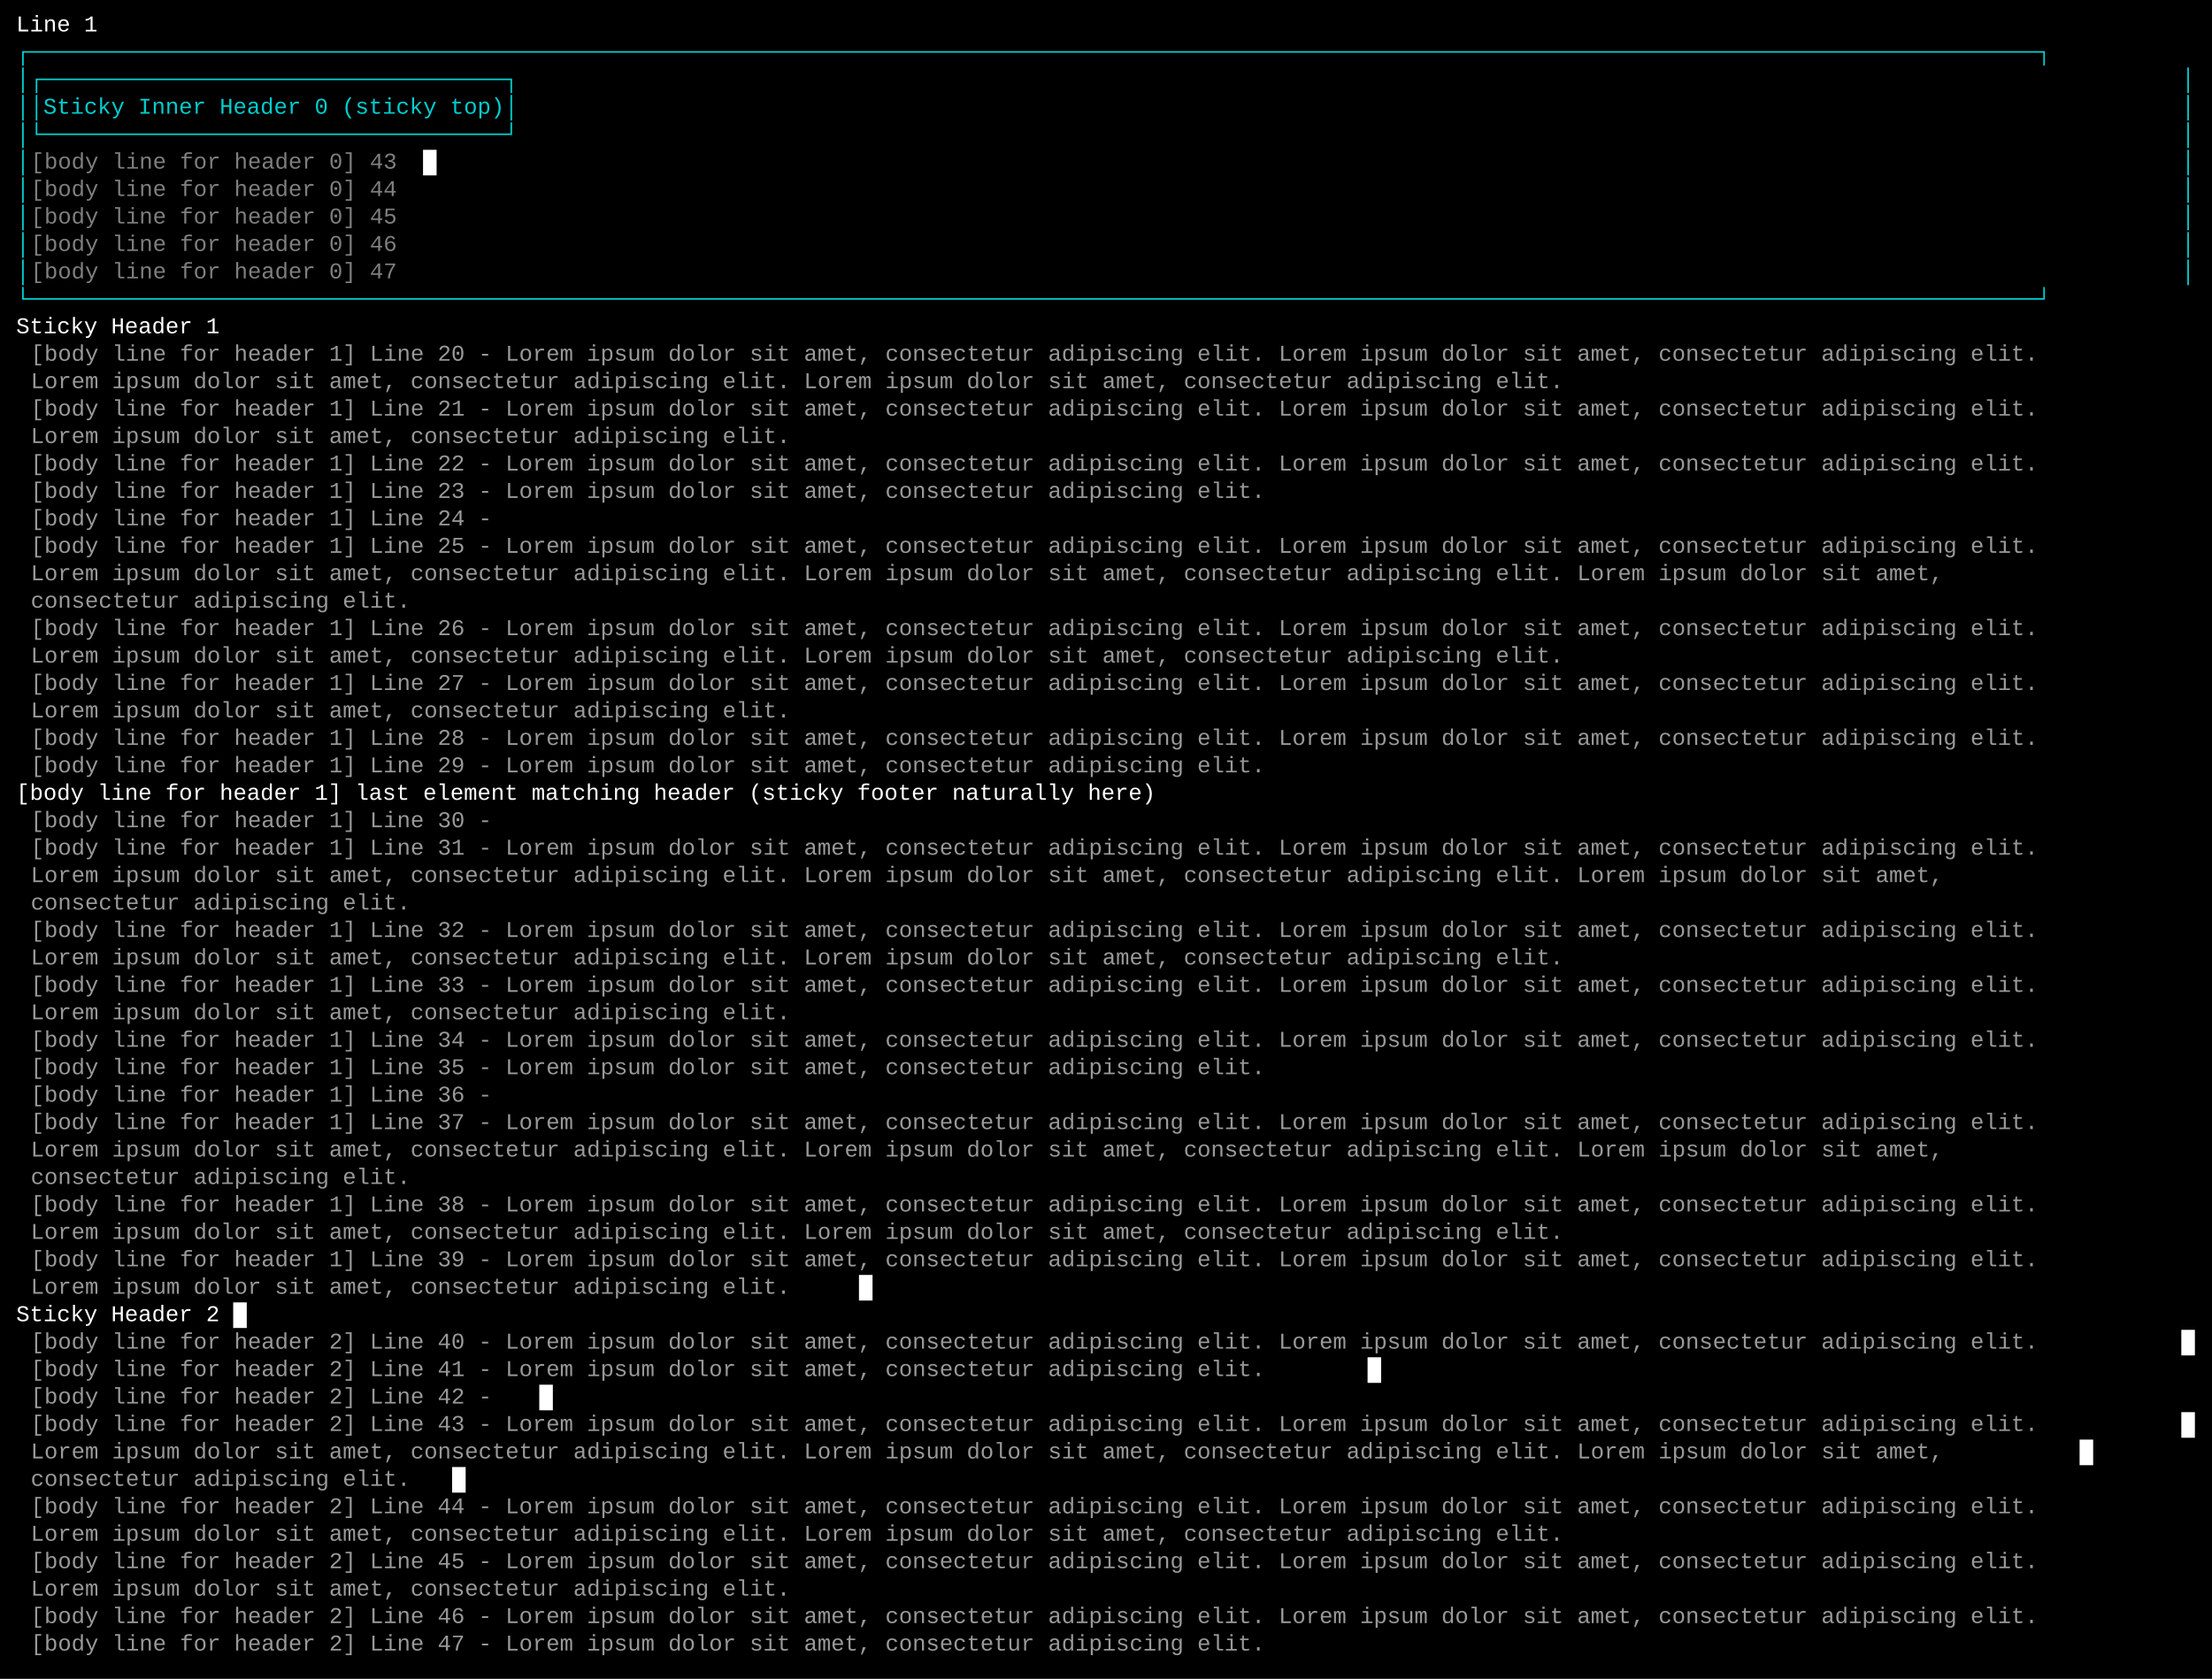
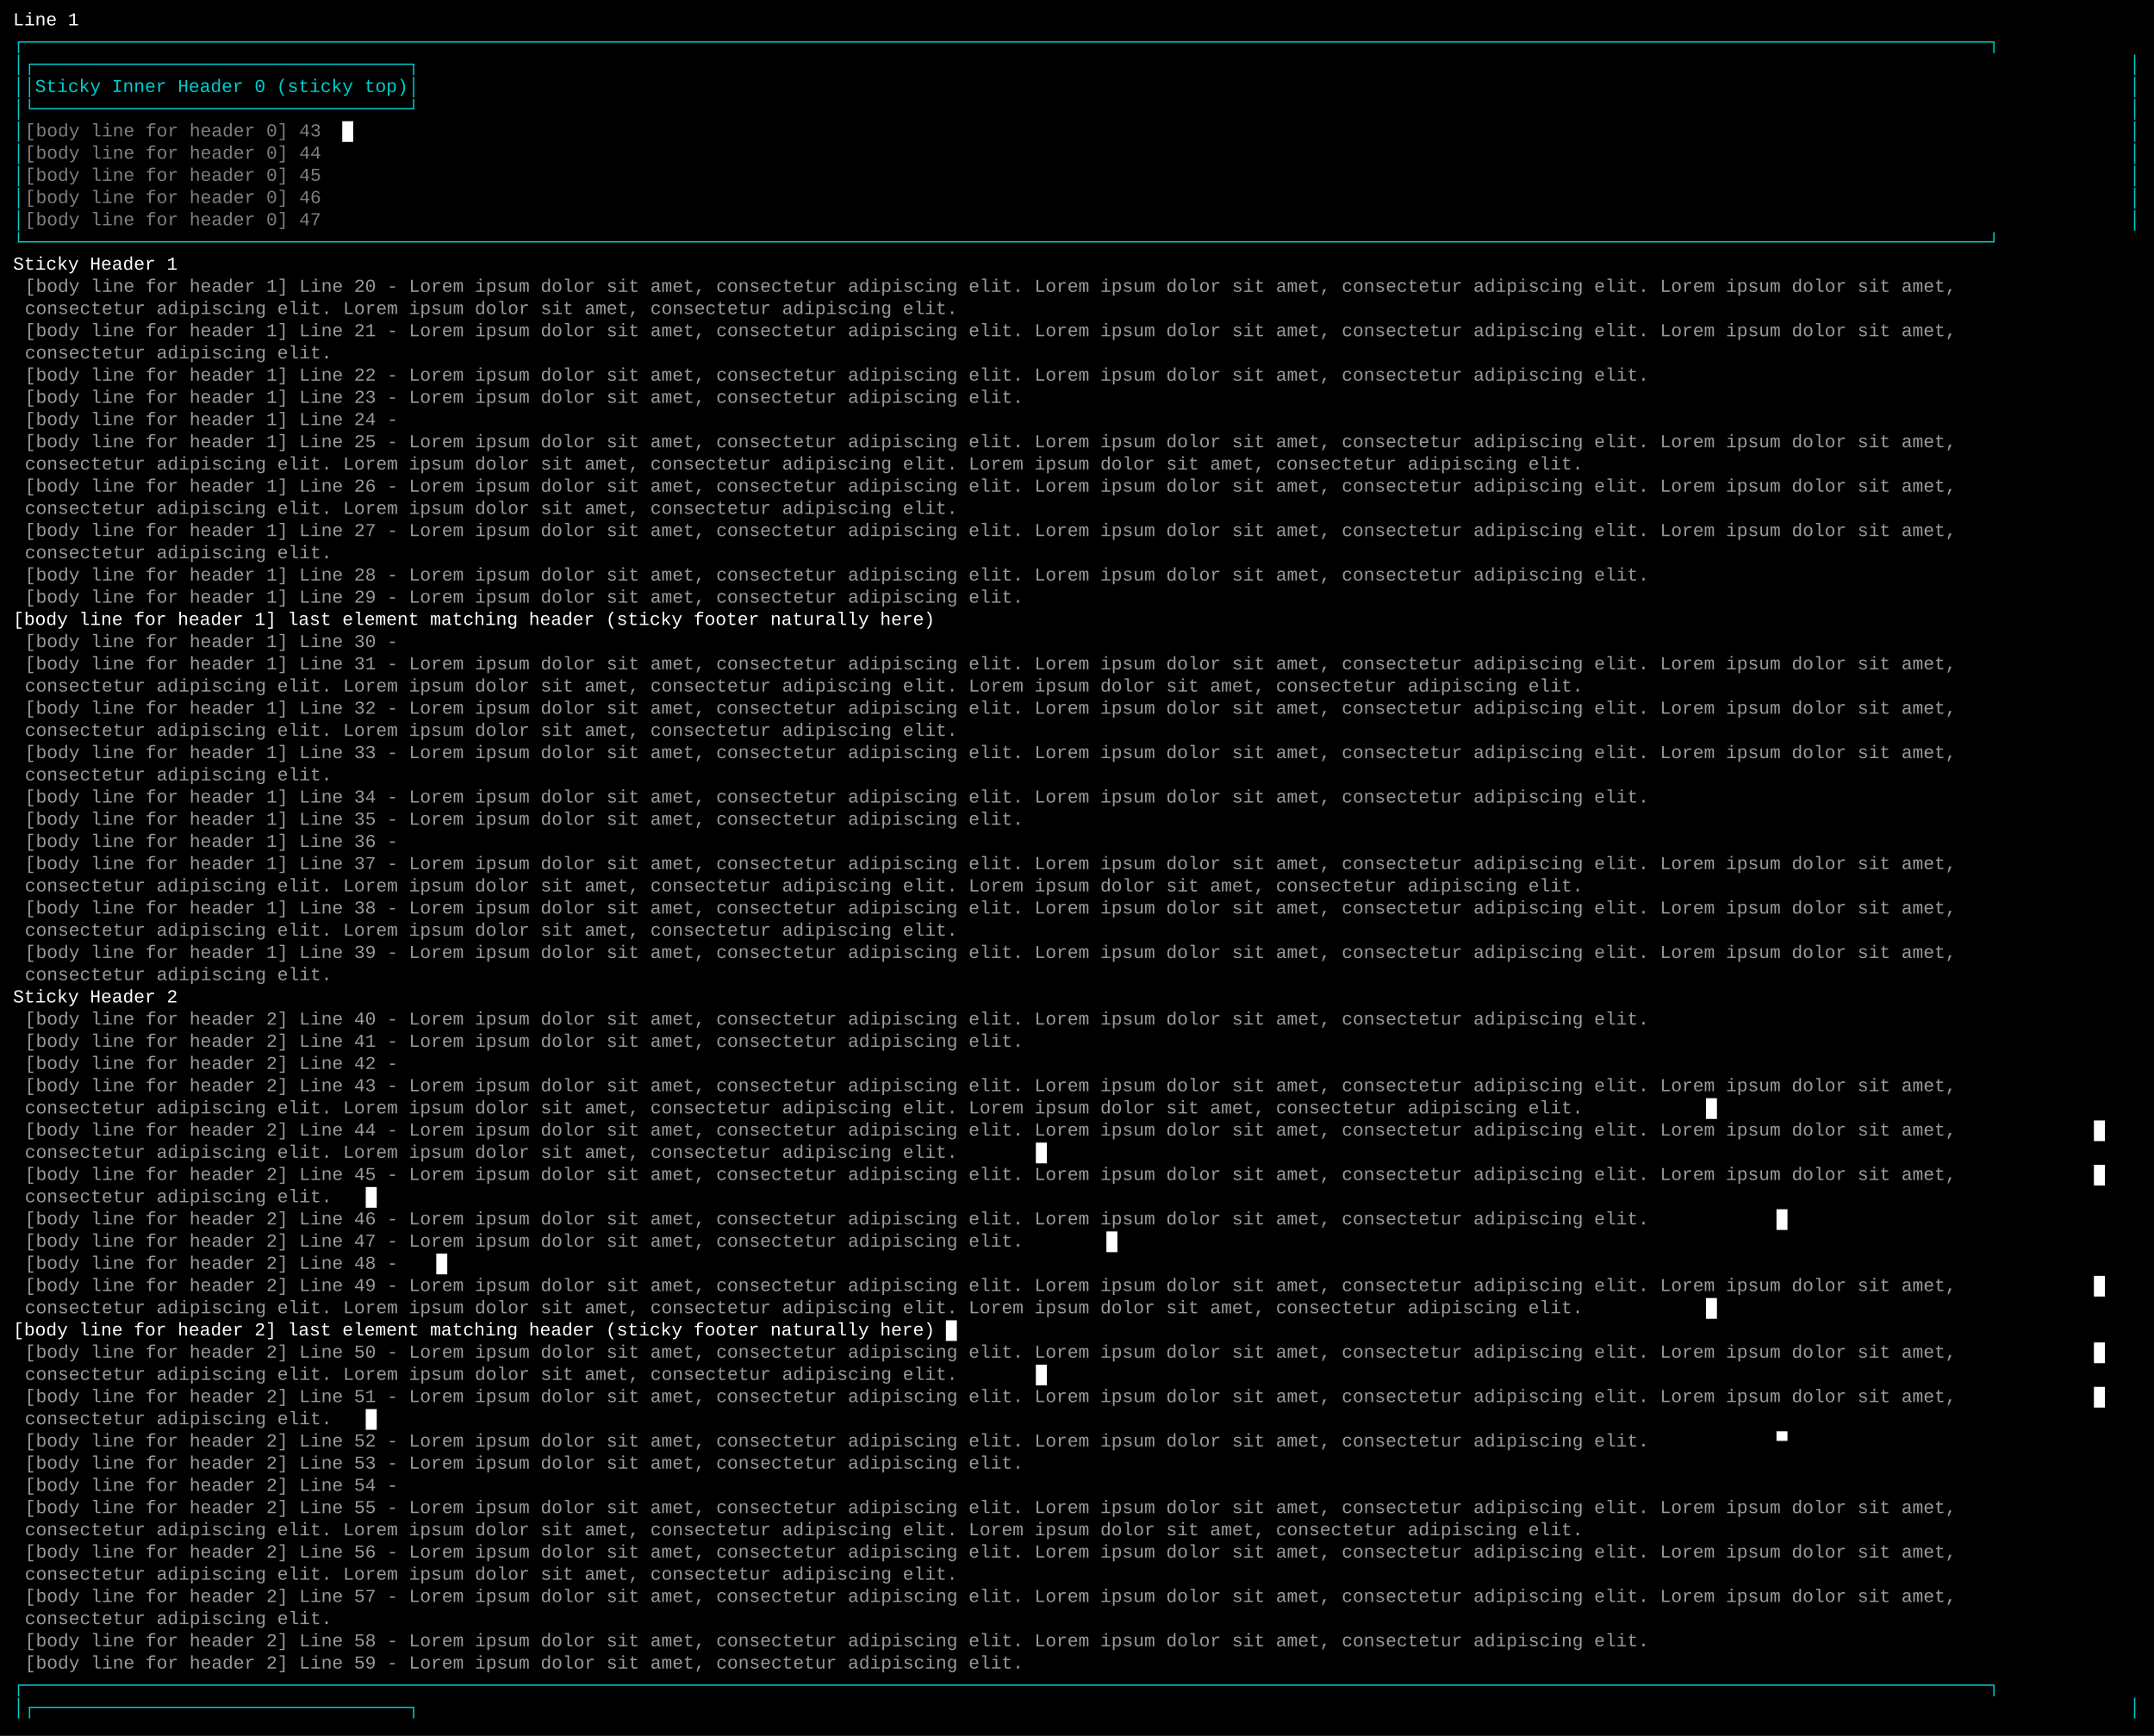
- <svg xmlns="http://www.w3.org/2000/svg" width="1370" height="1040" viewBox="0 0 1370 1040">
+ <svg xmlns="http://www.w3.org/2000/svg" width="1649" height="1329" viewBox="0 0 1649 1329">
  <style>
    text { font-family: Consolas, "Courier New", monospace; font-size: 14px; dominant-baseline: text-before-edge; white-space: pre; }
  </style>
-   <rect width="1370" height="1040" fill="#000000" />
+   <rect width="1649" height="1329" fill="#000000" />
  <g transform="translate(10, 10)">
-     <text x="0" y="2" fill="#ffffff" textLength="1350" lengthAdjust="spacingAndGlyphs">Line 1                                                                                                                                                </text>
-     <text x="0" y="19" fill="#00cdcd" textLength="1350" lengthAdjust="spacingAndGlyphs">┌────────────────────────────────────────────────────────────────────────────────────────────────────────────────────────────────────────────────────┐</text>
+     <text x="0" y="2" fill="#ffffff" textLength="1629" lengthAdjust="spacingAndGlyphs">Line 1                                                                                                                                                                               </text>
+     <text x="0" y="19" fill="#00cdcd" textLength="1629" lengthAdjust="spacingAndGlyphs">┌───────────────────────────────────────────────────────────────────────────────────────────────────────────────────────────────────────────────────────────────────────────────────┐</text>
    <text x="0" y="36" fill="#00cdcd" textLength="333" lengthAdjust="spacingAndGlyphs">│┌──────────────────────────────────┐</text>
-     <text x="1341" y="36" fill="#00cdcd" textLength="9" lengthAdjust="spacingAndGlyphs">│</text>
+     <text x="1620" y="36" fill="#00cdcd" textLength="9" lengthAdjust="spacingAndGlyphs">│</text>
    <text x="0" y="53" fill="#00cdcd" textLength="333" lengthAdjust="spacingAndGlyphs">││Sticky Inner Header 0 (sticky top)│</text>
-     <text x="1341" y="53" fill="#00cdcd" textLength="9" lengthAdjust="spacingAndGlyphs">│</text>
+     <text x="1620" y="53" fill="#00cdcd" textLength="9" lengthAdjust="spacingAndGlyphs">│</text>
    <text x="0" y="70" fill="#00cdcd" textLength="333" lengthAdjust="spacingAndGlyphs">│└──────────────────────────────────┘</text>
-     <text x="1341" y="70" fill="#00cdcd" textLength="9" lengthAdjust="spacingAndGlyphs">│</text>
+     <text x="1620" y="70" fill="#00cdcd" textLength="9" lengthAdjust="spacingAndGlyphs">│</text>
    <text x="0" y="87" fill="#00cdcd" textLength="9" lengthAdjust="spacingAndGlyphs">│</text>
    <text x="9" y="87" fill="#7f7f7f" textLength="243" lengthAdjust="spacingAndGlyphs">[body line for header 0] 43</text>
-     <text x="252" y="87" fill="#ffffff" textLength="1089" lengthAdjust="spacingAndGlyphs">                                                                                                                        █</text>
-     <text x="1341" y="87" fill="#00cdcd" textLength="9" lengthAdjust="spacingAndGlyphs">│</text>
+     <text x="252" y="87" fill="#ffffff" textLength="1368" lengthAdjust="spacingAndGlyphs">                                                                                                                                                       █</text>
+     <text x="1620" y="87" fill="#00cdcd" textLength="9" lengthAdjust="spacingAndGlyphs">│</text>
    <text x="0" y="104" fill="#00cdcd" textLength="9" lengthAdjust="spacingAndGlyphs">│</text>
    <text x="9" y="104" fill="#7f7f7f" textLength="243" lengthAdjust="spacingAndGlyphs">[body line for header 0] 44</text>
-     <text x="1341" y="104" fill="#00cdcd" textLength="9" lengthAdjust="spacingAndGlyphs">│</text>
+     <text x="1620" y="104" fill="#00cdcd" textLength="9" lengthAdjust="spacingAndGlyphs">│</text>
    <text x="0" y="121" fill="#00cdcd" textLength="9" lengthAdjust="spacingAndGlyphs">│</text>
    <text x="9" y="121" fill="#7f7f7f" textLength="243" lengthAdjust="spacingAndGlyphs">[body line for header 0] 45</text>
-     <text x="1341" y="121" fill="#00cdcd" textLength="9" lengthAdjust="spacingAndGlyphs">│</text>
+     <text x="1620" y="121" fill="#00cdcd" textLength="9" lengthAdjust="spacingAndGlyphs">│</text>
    <text x="0" y="138" fill="#00cdcd" textLength="9" lengthAdjust="spacingAndGlyphs">│</text>
    <text x="9" y="138" fill="#7f7f7f" textLength="243" lengthAdjust="spacingAndGlyphs">[body line for header 0] 46</text>
-     <text x="1341" y="138" fill="#00cdcd" textLength="9" lengthAdjust="spacingAndGlyphs">│</text>
+     <text x="1620" y="138" fill="#00cdcd" textLength="9" lengthAdjust="spacingAndGlyphs">│</text>
    <text x="0" y="155" fill="#00cdcd" textLength="9" lengthAdjust="spacingAndGlyphs">│</text>
    <text x="9" y="155" fill="#7f7f7f" textLength="243" lengthAdjust="spacingAndGlyphs">[body line for header 0] 47</text>
-     <text x="1341" y="155" fill="#00cdcd" textLength="9" lengthAdjust="spacingAndGlyphs">│</text>
-     <text x="0" y="172" fill="#00cdcd" textLength="1350" lengthAdjust="spacingAndGlyphs">└────────────────────────────────────────────────────────────────────────────────────────────────────────────────────────────────────────────────────┘</text>
-     <text x="0" y="189" fill="#ffffff" textLength="1350" lengthAdjust="spacingAndGlyphs"> Sticky Header 1                                                                                                                                      </text>
-     <text x="9" y="206" fill="#999999" textLength="1332" lengthAdjust="spacingAndGlyphs">[body line for header 1] Line 20 - Lorem ipsum dolor sit amet, consectetur adipiscing elit. Lorem ipsum dolor sit amet, consectetur adipiscing elit.</text>
-     <text x="9" y="223" fill="#999999" textLength="1026" lengthAdjust="spacingAndGlyphs">Lorem ipsum dolor sit amet, consectetur adipiscing elit. Lorem ipsum dolor sit amet, consectetur adipiscing elit. </text>
-     <text x="9" y="240" fill="#999999" textLength="1332" lengthAdjust="spacingAndGlyphs">[body line for header 1] Line 21 - Lorem ipsum dolor sit amet, consectetur adipiscing elit. Lorem ipsum dolor sit amet, consectetur adipiscing elit.</text>
-     <text x="9" y="257" fill="#999999" textLength="513" lengthAdjust="spacingAndGlyphs">Lorem ipsum dolor sit amet, consectetur adipiscing elit. </text>
+     <text x="1620" y="155" fill="#00cdcd" textLength="9" lengthAdjust="spacingAndGlyphs">│</text>
+     <text x="0" y="172" fill="#00cdcd" textLength="1629" lengthAdjust="spacingAndGlyphs">└───────────────────────────────────────────────────────────────────────────────────────────────────────────────────────────────────────────────────────────────────────────────────┘</text>
+     <text x="0" y="189" fill="#ffffff" textLength="1629" lengthAdjust="spacingAndGlyphs"> Sticky Header 1                                                                                                                                                                     </text>
+     <text x="9" y="206" fill="#999999" textLength="1584" lengthAdjust="spacingAndGlyphs">[body line for header 1] Line 20 - Lorem ipsum dolor sit amet, consectetur adipiscing elit. Lorem ipsum dolor sit amet, consectetur adipiscing elit. Lorem ipsum dolor sit amet,</text>
+     <text x="9" y="223" fill="#999999" textLength="774" lengthAdjust="spacingAndGlyphs">consectetur adipiscing elit. Lorem ipsum dolor sit amet, consectetur adipiscing elit. </text>
+     <text x="9" y="240" fill="#999999" textLength="1584" lengthAdjust="spacingAndGlyphs">[body line for header 1] Line 21 - Lorem ipsum dolor sit amet, consectetur adipiscing elit. Lorem ipsum dolor sit amet, consectetur adipiscing elit. Lorem ipsum dolor sit amet,</text>
+     <text x="9" y="257" fill="#999999" textLength="261" lengthAdjust="spacingAndGlyphs">consectetur adipiscing elit. </text>
    <text x="9" y="274" fill="#999999" textLength="1341" lengthAdjust="spacingAndGlyphs">[body line for header 1] Line 22 - Lorem ipsum dolor sit amet, consectetur adipiscing elit. Lorem ipsum dolor sit amet, consectetur adipiscing elit. </text>
    <text x="9" y="291" fill="#999999" textLength="828" lengthAdjust="spacingAndGlyphs">[body line for header 1] Line 23 - Lorem ipsum dolor sit amet, consectetur adipiscing elit. </text>
    <text x="9" y="308" fill="#999999" textLength="315" lengthAdjust="spacingAndGlyphs">[body line for header 1] Line 24 - </text>
-     <text x="9" y="325" fill="#999999" textLength="1332" lengthAdjust="spacingAndGlyphs">[body line for header 1] Line 25 - Lorem ipsum dolor sit amet, consectetur adipiscing elit. Lorem ipsum dolor sit amet, consectetur adipiscing elit.</text>
-     <text x="9" y="342" fill="#999999" textLength="1269" lengthAdjust="spacingAndGlyphs">Lorem ipsum dolor sit amet, consectetur adipiscing elit. Lorem ipsum dolor sit amet, consectetur adipiscing elit. Lorem ipsum dolor sit amet,</text>
-     <text x="9" y="359" fill="#999999" textLength="261" lengthAdjust="spacingAndGlyphs">consectetur adipiscing elit. </text>
-     <text x="9" y="376" fill="#999999" textLength="1332" lengthAdjust="spacingAndGlyphs">[body line for header 1] Line 26 - Lorem ipsum dolor sit amet, consectetur adipiscing elit. Lorem ipsum dolor sit amet, consectetur adipiscing elit.</text>
-     <text x="9" y="393" fill="#999999" textLength="1026" lengthAdjust="spacingAndGlyphs">Lorem ipsum dolor sit amet, consectetur adipiscing elit. Lorem ipsum dolor sit amet, consectetur adipiscing elit. </text>
-     <text x="9" y="410" fill="#999999" textLength="1332" lengthAdjust="spacingAndGlyphs">[body line for header 1] Line 27 - Lorem ipsum dolor sit amet, consectetur adipiscing elit. Lorem ipsum dolor sit amet, consectetur adipiscing elit.</text>
-     <text x="9" y="427" fill="#999999" textLength="513" lengthAdjust="spacingAndGlyphs">Lorem ipsum dolor sit amet, consectetur adipiscing elit. </text>
-     <text x="9" y="444" fill="#999999" textLength="1341" lengthAdjust="spacingAndGlyphs">[body line for header 1] Line 28 - Lorem ipsum dolor sit amet, consectetur adipiscing elit. Lorem ipsum dolor sit amet, consectetur adipiscing elit. </text>
-     <text x="9" y="461" fill="#999999" textLength="828" lengthAdjust="spacingAndGlyphs">[body line for header 1] Line 29 - Lorem ipsum dolor sit amet, consectetur adipiscing elit. </text>
-     <text x="0" y="478" fill="#ffffff" textLength="1350" lengthAdjust="spacingAndGlyphs"> [body line for header 1] last element matching header (sticky footer naturally here)                                                                 </text>
-     <text x="9" y="495" fill="#999999" textLength="315" lengthAdjust="spacingAndGlyphs">[body line for header 1] Line 30 - </text>
-     <text x="9" y="512" fill="#999999" textLength="1332" lengthAdjust="spacingAndGlyphs">[body line for header 1] Line 31 - Lorem ipsum dolor sit amet, consectetur adipiscing elit. Lorem ipsum dolor sit amet, consectetur adipiscing elit.</text>
-     <text x="9" y="529" fill="#999999" textLength="1269" lengthAdjust="spacingAndGlyphs">Lorem ipsum dolor sit amet, consectetur adipiscing elit. Lorem ipsum dolor sit amet, consectetur adipiscing elit. Lorem ipsum dolor sit amet,</text>
-     <text x="9" y="546" fill="#999999" textLength="261" lengthAdjust="spacingAndGlyphs">consectetur adipiscing elit. </text>
-     <text x="9" y="563" fill="#999999" textLength="1332" lengthAdjust="spacingAndGlyphs">[body line for header 1] Line 32 - Lorem ipsum dolor sit amet, consectetur adipiscing elit. Lorem ipsum dolor sit amet, consectetur adipiscing elit.</text>
-     <text x="9" y="580" fill="#999999" textLength="1026" lengthAdjust="spacingAndGlyphs">Lorem ipsum dolor sit amet, consectetur adipiscing elit. Lorem ipsum dolor sit amet, consectetur adipiscing elit. </text>
-     <text x="9" y="597" fill="#999999" textLength="1332" lengthAdjust="spacingAndGlyphs">[body line for header 1] Line 33 - Lorem ipsum dolor sit amet, consectetur adipiscing elit. Lorem ipsum dolor sit amet, consectetur adipiscing elit.</text>
-     <text x="9" y="614" fill="#999999" textLength="513" lengthAdjust="spacingAndGlyphs">Lorem ipsum dolor sit amet, consectetur adipiscing elit. </text>
-     <text x="9" y="631" fill="#999999" textLength="1341" lengthAdjust="spacingAndGlyphs">[body line for header 1] Line 34 - Lorem ipsum dolor sit amet, consectetur adipiscing elit. Lorem ipsum dolor sit amet, consectetur adipiscing elit. </text>
-     <text x="9" y="648" fill="#999999" textLength="828" lengthAdjust="spacingAndGlyphs">[body line for header 1] Line 35 - Lorem ipsum dolor sit amet, consectetur adipiscing elit. </text>
-     <text x="9" y="665" fill="#999999" textLength="315" lengthAdjust="spacingAndGlyphs">[body line for header 1] Line 36 - </text>
-     <text x="9" y="682" fill="#999999" textLength="1332" lengthAdjust="spacingAndGlyphs">[body line for header 1] Line 37 - Lorem ipsum dolor sit amet, consectetur adipiscing elit. Lorem ipsum dolor sit amet, consectetur adipiscing elit.</text>
-     <text x="9" y="699" fill="#999999" textLength="1269" lengthAdjust="spacingAndGlyphs">Lorem ipsum dolor sit amet, consectetur adipiscing elit. Lorem ipsum dolor sit amet, consectetur adipiscing elit. Lorem ipsum dolor sit amet,</text>
-     <text x="9" y="716" fill="#999999" textLength="261" lengthAdjust="spacingAndGlyphs">consectetur adipiscing elit. </text>
-     <text x="9" y="733" fill="#999999" textLength="1332" lengthAdjust="spacingAndGlyphs">[body line for header 1] Line 38 - Lorem ipsum dolor sit amet, consectetur adipiscing elit. Lorem ipsum dolor sit amet, consectetur adipiscing elit.</text>
-     <text x="9" y="750" fill="#999999" textLength="1026" lengthAdjust="spacingAndGlyphs">Lorem ipsum dolor sit amet, consectetur adipiscing elit. Lorem ipsum dolor sit amet, consectetur adipiscing elit. </text>
-     <text x="9" y="767" fill="#999999" textLength="1332" lengthAdjust="spacingAndGlyphs">[body line for header 1] Line 39 - Lorem ipsum dolor sit amet, consectetur adipiscing elit. Lorem ipsum dolor sit amet, consectetur adipiscing elit.</text>
-     <text x="9" y="784" fill="#999999" textLength="513" lengthAdjust="spacingAndGlyphs">Lorem ipsum dolor sit amet, consectetur adipiscing elit. </text>
-     <text x="522" y="784" fill="#ffffff" textLength="828" lengthAdjust="spacingAndGlyphs">                                                                                           █</text>
-     <text x="0" y="801" fill="#ffffff" textLength="1350" lengthAdjust="spacingAndGlyphs"> Sticky Header 2                                                                                                                                     █</text>
-     <text x="9" y="818" fill="#999999" textLength="1332" lengthAdjust="spacingAndGlyphs">[body line for header 2] Line 40 - Lorem ipsum dolor sit amet, consectetur adipiscing elit. Lorem ipsum dolor sit amet, consectetur adipiscing elit.</text>
-     <text x="1341" y="818" fill="#ffffff" textLength="9" lengthAdjust="spacingAndGlyphs">█</text>
-     <text x="9" y="835" fill="#999999" textLength="828" lengthAdjust="spacingAndGlyphs">[body line for header 2] Line 41 - Lorem ipsum dolor sit amet, consectetur adipiscing elit. </text>
-     <text x="837" y="835" fill="#ffffff" textLength="513" lengthAdjust="spacingAndGlyphs">                                                        █</text>
-     <text x="9" y="852" fill="#999999" textLength="315" lengthAdjust="spacingAndGlyphs">[body line for header 2] Line 42 - </text>
-     <text x="324" y="852" fill="#ffffff" textLength="1026" lengthAdjust="spacingAndGlyphs">                                                                                                                 █</text>
-     <text x="9" y="869" fill="#999999" textLength="1332" lengthAdjust="spacingAndGlyphs">[body line for header 2] Line 43 - Lorem ipsum dolor sit amet, consectetur adipiscing elit. Lorem ipsum dolor sit amet, consectetur adipiscing elit.</text>
-     <text x="1341" y="869" fill="#ffffff" textLength="9" lengthAdjust="spacingAndGlyphs">█</text>
-     <text x="9" y="886" fill="#999999" textLength="1269" lengthAdjust="spacingAndGlyphs">Lorem ipsum dolor sit amet, consectetur adipiscing elit. Lorem ipsum dolor sit amet, consectetur adipiscing elit. Lorem ipsum dolor sit amet,</text>
-     <text x="1278" y="886" fill="#ffffff" textLength="72" lengthAdjust="spacingAndGlyphs">       █</text>
+     <text x="9" y="325" fill="#999999" textLength="1584" lengthAdjust="spacingAndGlyphs">[body line for header 1] Line 25 - Lorem ipsum dolor sit amet, consectetur adipiscing elit. Lorem ipsum dolor sit amet, consectetur adipiscing elit. Lorem ipsum dolor sit amet,</text>
+     <text x="9" y="342" fill="#999999" textLength="1287" lengthAdjust="spacingAndGlyphs">consectetur adipiscing elit. Lorem ipsum dolor sit amet, consectetur adipiscing elit. Lorem ipsum dolor sit amet, consectetur adipiscing elit. </text>
+     <text x="9" y="359" fill="#999999" textLength="1584" lengthAdjust="spacingAndGlyphs">[body line for header 1] Line 26 - Lorem ipsum dolor sit amet, consectetur adipiscing elit. Lorem ipsum dolor sit amet, consectetur adipiscing elit. Lorem ipsum dolor sit amet,</text>
+     <text x="9" y="376" fill="#999999" textLength="774" lengthAdjust="spacingAndGlyphs">consectetur adipiscing elit. Lorem ipsum dolor sit amet, consectetur adipiscing elit. </text>
+     <text x="9" y="393" fill="#999999" textLength="1584" lengthAdjust="spacingAndGlyphs">[body line for header 1] Line 27 - Lorem ipsum dolor sit amet, consectetur adipiscing elit. Lorem ipsum dolor sit amet, consectetur adipiscing elit. Lorem ipsum dolor sit amet,</text>
+     <text x="9" y="410" fill="#999999" textLength="261" lengthAdjust="spacingAndGlyphs">consectetur adipiscing elit. </text>
+     <text x="9" y="427" fill="#999999" textLength="1341" lengthAdjust="spacingAndGlyphs">[body line for header 1] Line 28 - Lorem ipsum dolor sit amet, consectetur adipiscing elit. Lorem ipsum dolor sit amet, consectetur adipiscing elit. </text>
+     <text x="9" y="444" fill="#999999" textLength="828" lengthAdjust="spacingAndGlyphs">[body line for header 1] Line 29 - Lorem ipsum dolor sit amet, consectetur adipiscing elit. </text>
+     <text x="0" y="461" fill="#ffffff" textLength="1629" lengthAdjust="spacingAndGlyphs"> [body line for header 1] last element matching header (sticky footer naturally here)                                                                                                </text>
+     <text x="9" y="478" fill="#999999" textLength="315" lengthAdjust="spacingAndGlyphs">[body line for header 1] Line 30 - </text>
+     <text x="9" y="495" fill="#999999" textLength="1584" lengthAdjust="spacingAndGlyphs">[body line for header 1] Line 31 - Lorem ipsum dolor sit amet, consectetur adipiscing elit. Lorem ipsum dolor sit amet, consectetur adipiscing elit. Lorem ipsum dolor sit amet,</text>
+     <text x="9" y="512" fill="#999999" textLength="1287" lengthAdjust="spacingAndGlyphs">consectetur adipiscing elit. Lorem ipsum dolor sit amet, consectetur adipiscing elit. Lorem ipsum dolor sit amet, consectetur adipiscing elit. </text>
+     <text x="9" y="529" fill="#999999" textLength="1584" lengthAdjust="spacingAndGlyphs">[body line for header 1] Line 32 - Lorem ipsum dolor sit amet, consectetur adipiscing elit. Lorem ipsum dolor sit amet, consectetur adipiscing elit. Lorem ipsum dolor sit amet,</text>
+     <text x="9" y="546" fill="#999999" textLength="774" lengthAdjust="spacingAndGlyphs">consectetur adipiscing elit. Lorem ipsum dolor sit amet, consectetur adipiscing elit. </text>
+     <text x="9" y="563" fill="#999999" textLength="1584" lengthAdjust="spacingAndGlyphs">[body line for header 1] Line 33 - Lorem ipsum dolor sit amet, consectetur adipiscing elit. Lorem ipsum dolor sit amet, consectetur adipiscing elit. Lorem ipsum dolor sit amet,</text>
+     <text x="9" y="580" fill="#999999" textLength="261" lengthAdjust="spacingAndGlyphs">consectetur adipiscing elit. </text>
+     <text x="9" y="597" fill="#999999" textLength="1341" lengthAdjust="spacingAndGlyphs">[body line for header 1] Line 34 - Lorem ipsum dolor sit amet, consectetur adipiscing elit. Lorem ipsum dolor sit amet, consectetur adipiscing elit. </text>
+     <text x="9" y="614" fill="#999999" textLength="828" lengthAdjust="spacingAndGlyphs">[body line for header 1] Line 35 - Lorem ipsum dolor sit amet, consectetur adipiscing elit. </text>
+     <text x="9" y="631" fill="#999999" textLength="315" lengthAdjust="spacingAndGlyphs">[body line for header 1] Line 36 - </text>
+     <text x="9" y="648" fill="#999999" textLength="1584" lengthAdjust="spacingAndGlyphs">[body line for header 1] Line 37 - Lorem ipsum dolor sit amet, consectetur adipiscing elit. Lorem ipsum dolor sit amet, consectetur adipiscing elit. Lorem ipsum dolor sit amet,</text>
+     <text x="9" y="665" fill="#999999" textLength="1287" lengthAdjust="spacingAndGlyphs">consectetur adipiscing elit. Lorem ipsum dolor sit amet, consectetur adipiscing elit. Lorem ipsum dolor sit amet, consectetur adipiscing elit. </text>
+     <text x="9" y="682" fill="#999999" textLength="1584" lengthAdjust="spacingAndGlyphs">[body line for header 1] Line 38 - Lorem ipsum dolor sit amet, consectetur adipiscing elit. Lorem ipsum dolor sit amet, consectetur adipiscing elit. Lorem ipsum dolor sit amet,</text>
+     <text x="9" y="699" fill="#999999" textLength="774" lengthAdjust="spacingAndGlyphs">consectetur adipiscing elit. Lorem ipsum dolor sit amet, consectetur adipiscing elit. </text>
+     <text x="9" y="716" fill="#999999" textLength="1584" lengthAdjust="spacingAndGlyphs">[body line for header 1] Line 39 - Lorem ipsum dolor sit amet, consectetur adipiscing elit. Lorem ipsum dolor sit amet, consectetur adipiscing elit. Lorem ipsum dolor sit amet,</text>
+     <text x="9" y="733" fill="#999999" textLength="261" lengthAdjust="spacingAndGlyphs">consectetur adipiscing elit. </text>
+     <text x="0" y="750" fill="#ffffff" textLength="1629" lengthAdjust="spacingAndGlyphs"> Sticky Header 2                                                                                                                                                                     </text>
+     <text x="9" y="767" fill="#999999" textLength="1341" lengthAdjust="spacingAndGlyphs">[body line for header 2] Line 40 - Lorem ipsum dolor sit amet, consectetur adipiscing elit. Lorem ipsum dolor sit amet, consectetur adipiscing elit. </text>
+     <text x="9" y="784" fill="#999999" textLength="828" lengthAdjust="spacingAndGlyphs">[body line for header 2] Line 41 - Lorem ipsum dolor sit amet, consectetur adipiscing elit. </text>
+     <text x="9" y="801" fill="#999999" textLength="315" lengthAdjust="spacingAndGlyphs">[body line for header 2] Line 42 - </text>
+     <text x="9" y="818" fill="#999999" textLength="1584" lengthAdjust="spacingAndGlyphs">[body line for header 2] Line 43 - Lorem ipsum dolor sit amet, consectetur adipiscing elit. Lorem ipsum dolor sit amet, consectetur adipiscing elit. Lorem ipsum dolor sit amet,</text>
+     <text x="9" y="835" fill="#999999" textLength="1287" lengthAdjust="spacingAndGlyphs">consectetur adipiscing elit. Lorem ipsum dolor sit amet, consectetur adipiscing elit. Lorem ipsum dolor sit amet, consectetur adipiscing elit. </text>
+     <text x="1296" y="835" fill="#ffffff" textLength="333" lengthAdjust="spacingAndGlyphs">                                    █</text>
+     <text x="9" y="852" fill="#999999" textLength="1584" lengthAdjust="spacingAndGlyphs">[body line for header 2] Line 44 - Lorem ipsum dolor sit amet, consectetur adipiscing elit. Lorem ipsum dolor sit amet, consectetur adipiscing elit. Lorem ipsum dolor sit amet,</text>
+     <text x="1593" y="852" fill="#ffffff" textLength="36" lengthAdjust="spacingAndGlyphs">   █</text>
+     <text x="9" y="869" fill="#999999" textLength="774" lengthAdjust="spacingAndGlyphs">consectetur adipiscing elit. Lorem ipsum dolor sit amet, consectetur adipiscing elit. </text>
+     <text x="783" y="869" fill="#ffffff" textLength="846" lengthAdjust="spacingAndGlyphs">                                                                                             █</text>
+     <text x="9" y="886" fill="#999999" textLength="1584" lengthAdjust="spacingAndGlyphs">[body line for header 2] Line 45 - Lorem ipsum dolor sit amet, consectetur adipiscing elit. Lorem ipsum dolor sit amet, consectetur adipiscing elit. Lorem ipsum dolor sit amet,</text>
+     <text x="1593" y="886" fill="#ffffff" textLength="36" lengthAdjust="spacingAndGlyphs">   █</text>
    <text x="9" y="903" fill="#999999" textLength="261" lengthAdjust="spacingAndGlyphs">consectetur adipiscing elit. </text>
-     <text x="270" y="903" fill="#ffffff" textLength="1080" lengthAdjust="spacingAndGlyphs">                                                                                                                       █</text>
-     <text x="9" y="920" fill="#999999" textLength="1332" lengthAdjust="spacingAndGlyphs">[body line for header 2] Line 44 - Lorem ipsum dolor sit amet, consectetur adipiscing elit. Lorem ipsum dolor sit amet, consectetur adipiscing elit.</text>
-     <text x="9" y="937" fill="#999999" textLength="1026" lengthAdjust="spacingAndGlyphs">Lorem ipsum dolor sit amet, consectetur adipiscing elit. Lorem ipsum dolor sit amet, consectetur adipiscing elit. </text>
-     <text x="9" y="954" fill="#999999" textLength="1332" lengthAdjust="spacingAndGlyphs">[body line for header 2] Line 45 - Lorem ipsum dolor sit amet, consectetur adipiscing elit. Lorem ipsum dolor sit amet, consectetur adipiscing elit.</text>
-     <text x="9" y="971" fill="#999999" textLength="513" lengthAdjust="spacingAndGlyphs">Lorem ipsum dolor sit amet, consectetur adipiscing elit. </text>
-     <text x="9" y="988" fill="#999999" textLength="1341" lengthAdjust="spacingAndGlyphs">[body line for header 2] Line 46 - Lorem ipsum dolor sit amet, consectetur adipiscing elit. Lorem ipsum dolor sit amet, consectetur adipiscing elit. </text>
-     <text x="9" y="1005" fill="#999999" textLength="828" lengthAdjust="spacingAndGlyphs">[body line for header 2] Line 47 - Lorem ipsum dolor sit amet, consectetur adipiscing elit. </text>
+     <text x="270" y="903" fill="#ffffff" textLength="1359" lengthAdjust="spacingAndGlyphs">                                                                                                                                                      █</text>
+     <text x="9" y="920" fill="#999999" textLength="1341" lengthAdjust="spacingAndGlyphs">[body line for header 2] Line 46 - Lorem ipsum dolor sit amet, consectetur adipiscing elit. Lorem ipsum dolor sit amet, consectetur adipiscing elit. </text>
+     <text x="1350" y="920" fill="#ffffff" textLength="279" lengthAdjust="spacingAndGlyphs">                              █</text>
+     <text x="9" y="937" fill="#999999" textLength="828" lengthAdjust="spacingAndGlyphs">[body line for header 2] Line 47 - Lorem ipsum dolor sit amet, consectetur adipiscing elit. </text>
+     <text x="837" y="937" fill="#ffffff" textLength="792" lengthAdjust="spacingAndGlyphs">                                                                                       █</text>
+     <text x="9" y="954" fill="#999999" textLength="315" lengthAdjust="spacingAndGlyphs">[body line for header 2] Line 48 - </text>
+     <text x="324" y="954" fill="#ffffff" textLength="1305" lengthAdjust="spacingAndGlyphs">                                                                                                                                                █</text>
+     <text x="9" y="971" fill="#999999" textLength="1584" lengthAdjust="spacingAndGlyphs">[body line for header 2] Line 49 - Lorem ipsum dolor sit amet, consectetur adipiscing elit. Lorem ipsum dolor sit amet, consectetur adipiscing elit. Lorem ipsum dolor sit amet,</text>
+     <text x="1593" y="971" fill="#ffffff" textLength="36" lengthAdjust="spacingAndGlyphs">   █</text>
+     <text x="9" y="988" fill="#999999" textLength="1287" lengthAdjust="spacingAndGlyphs">consectetur adipiscing elit. Lorem ipsum dolor sit amet, consectetur adipiscing elit. Lorem ipsum dolor sit amet, consectetur adipiscing elit. </text>
+     <text x="1296" y="988" fill="#ffffff" textLength="333" lengthAdjust="spacingAndGlyphs">                                    █</text>
+     <text x="0" y="1005" fill="#ffffff" textLength="1629" lengthAdjust="spacingAndGlyphs"> [body line for header 2] last element matching header (sticky footer naturally here)                                                                                               █</text>
+     <text x="9" y="1022" fill="#999999" textLength="1584" lengthAdjust="spacingAndGlyphs">[body line for header 2] Line 50 - Lorem ipsum dolor sit amet, consectetur adipiscing elit. Lorem ipsum dolor sit amet, consectetur adipiscing elit. Lorem ipsum dolor sit amet,</text>
+     <text x="1593" y="1022" fill="#ffffff" textLength="36" lengthAdjust="spacingAndGlyphs">   █</text>
+     <text x="9" y="1039" fill="#999999" textLength="774" lengthAdjust="spacingAndGlyphs">consectetur adipiscing elit. Lorem ipsum dolor sit amet, consectetur adipiscing elit. </text>
+     <text x="783" y="1039" fill="#ffffff" textLength="846" lengthAdjust="spacingAndGlyphs">                                                                                             █</text>
+     <text x="9" y="1056" fill="#999999" textLength="1584" lengthAdjust="spacingAndGlyphs">[body line for header 2] Line 51 - Lorem ipsum dolor sit amet, consectetur adipiscing elit. Lorem ipsum dolor sit amet, consectetur adipiscing elit. Lorem ipsum dolor sit amet,</text>
+     <text x="1593" y="1056" fill="#ffffff" textLength="36" lengthAdjust="spacingAndGlyphs">   █</text>
+     <text x="9" y="1073" fill="#999999" textLength="261" lengthAdjust="spacingAndGlyphs">consectetur adipiscing elit. </text>
+     <text x="270" y="1073" fill="#ffffff" textLength="1359" lengthAdjust="spacingAndGlyphs">                                                                                                                                                      █</text>
+     <text x="9" y="1090" fill="#999999" textLength="1341" lengthAdjust="spacingAndGlyphs">[body line for header 2] Line 52 - Lorem ipsum dolor sit amet, consectetur adipiscing elit. Lorem ipsum dolor sit amet, consectetur adipiscing elit. </text>
+     <text x="1350" y="1090" fill="#ffffff" textLength="279" lengthAdjust="spacingAndGlyphs">                              ▀</text>
+     <text x="9" y="1107" fill="#999999" textLength="828" lengthAdjust="spacingAndGlyphs">[body line for header 2] Line 53 - Lorem ipsum dolor sit amet, consectetur adipiscing elit. </text>
+     <text x="9" y="1124" fill="#999999" textLength="315" lengthAdjust="spacingAndGlyphs">[body line for header 2] Line 54 - </text>
+     <text x="9" y="1141" fill="#999999" textLength="1584" lengthAdjust="spacingAndGlyphs">[body line for header 2] Line 55 - Lorem ipsum dolor sit amet, consectetur adipiscing elit. Lorem ipsum dolor sit amet, consectetur adipiscing elit. Lorem ipsum dolor sit amet,</text>
+     <text x="9" y="1158" fill="#999999" textLength="1287" lengthAdjust="spacingAndGlyphs">consectetur adipiscing elit. Lorem ipsum dolor sit amet, consectetur adipiscing elit. Lorem ipsum dolor sit amet, consectetur adipiscing elit. </text>
+     <text x="9" y="1175" fill="#999999" textLength="1584" lengthAdjust="spacingAndGlyphs">[body line for header 2] Line 56 - Lorem ipsum dolor sit amet, consectetur adipiscing elit. Lorem ipsum dolor sit amet, consectetur adipiscing elit. Lorem ipsum dolor sit amet,</text>
+     <text x="9" y="1192" fill="#999999" textLength="774" lengthAdjust="spacingAndGlyphs">consectetur adipiscing elit. Lorem ipsum dolor sit amet, consectetur adipiscing elit. </text>
+     <text x="9" y="1209" fill="#999999" textLength="1584" lengthAdjust="spacingAndGlyphs">[body line for header 2] Line 57 - Lorem ipsum dolor sit amet, consectetur adipiscing elit. Lorem ipsum dolor sit amet, consectetur adipiscing elit. Lorem ipsum dolor sit amet,</text>
+     <text x="9" y="1226" fill="#999999" textLength="261" lengthAdjust="spacingAndGlyphs">consectetur adipiscing elit. </text>
+     <text x="9" y="1243" fill="#999999" textLength="1341" lengthAdjust="spacingAndGlyphs">[body line for header 2] Line 58 - Lorem ipsum dolor sit amet, consectetur adipiscing elit. Lorem ipsum dolor sit amet, consectetur adipiscing elit. </text>
+     <text x="9" y="1260" fill="#999999" textLength="828" lengthAdjust="spacingAndGlyphs">[body line for header 2] Line 59 - Lorem ipsum dolor sit amet, consectetur adipiscing elit. </text>
+     <text x="0" y="1277" fill="#00cdcd" textLength="1629" lengthAdjust="spacingAndGlyphs">┌───────────────────────────────────────────────────────────────────────────────────────────────────────────────────────────────────────────────────────────────────────────────────┐</text>
+     <text x="0" y="1294" fill="#00cdcd" textLength="333" lengthAdjust="spacingAndGlyphs">│┌──────────────────────────────────┐</text>
+     <text x="1620" y="1294" fill="#00cdcd" textLength="9" lengthAdjust="spacingAndGlyphs">│</text>
  </g>
</svg>
